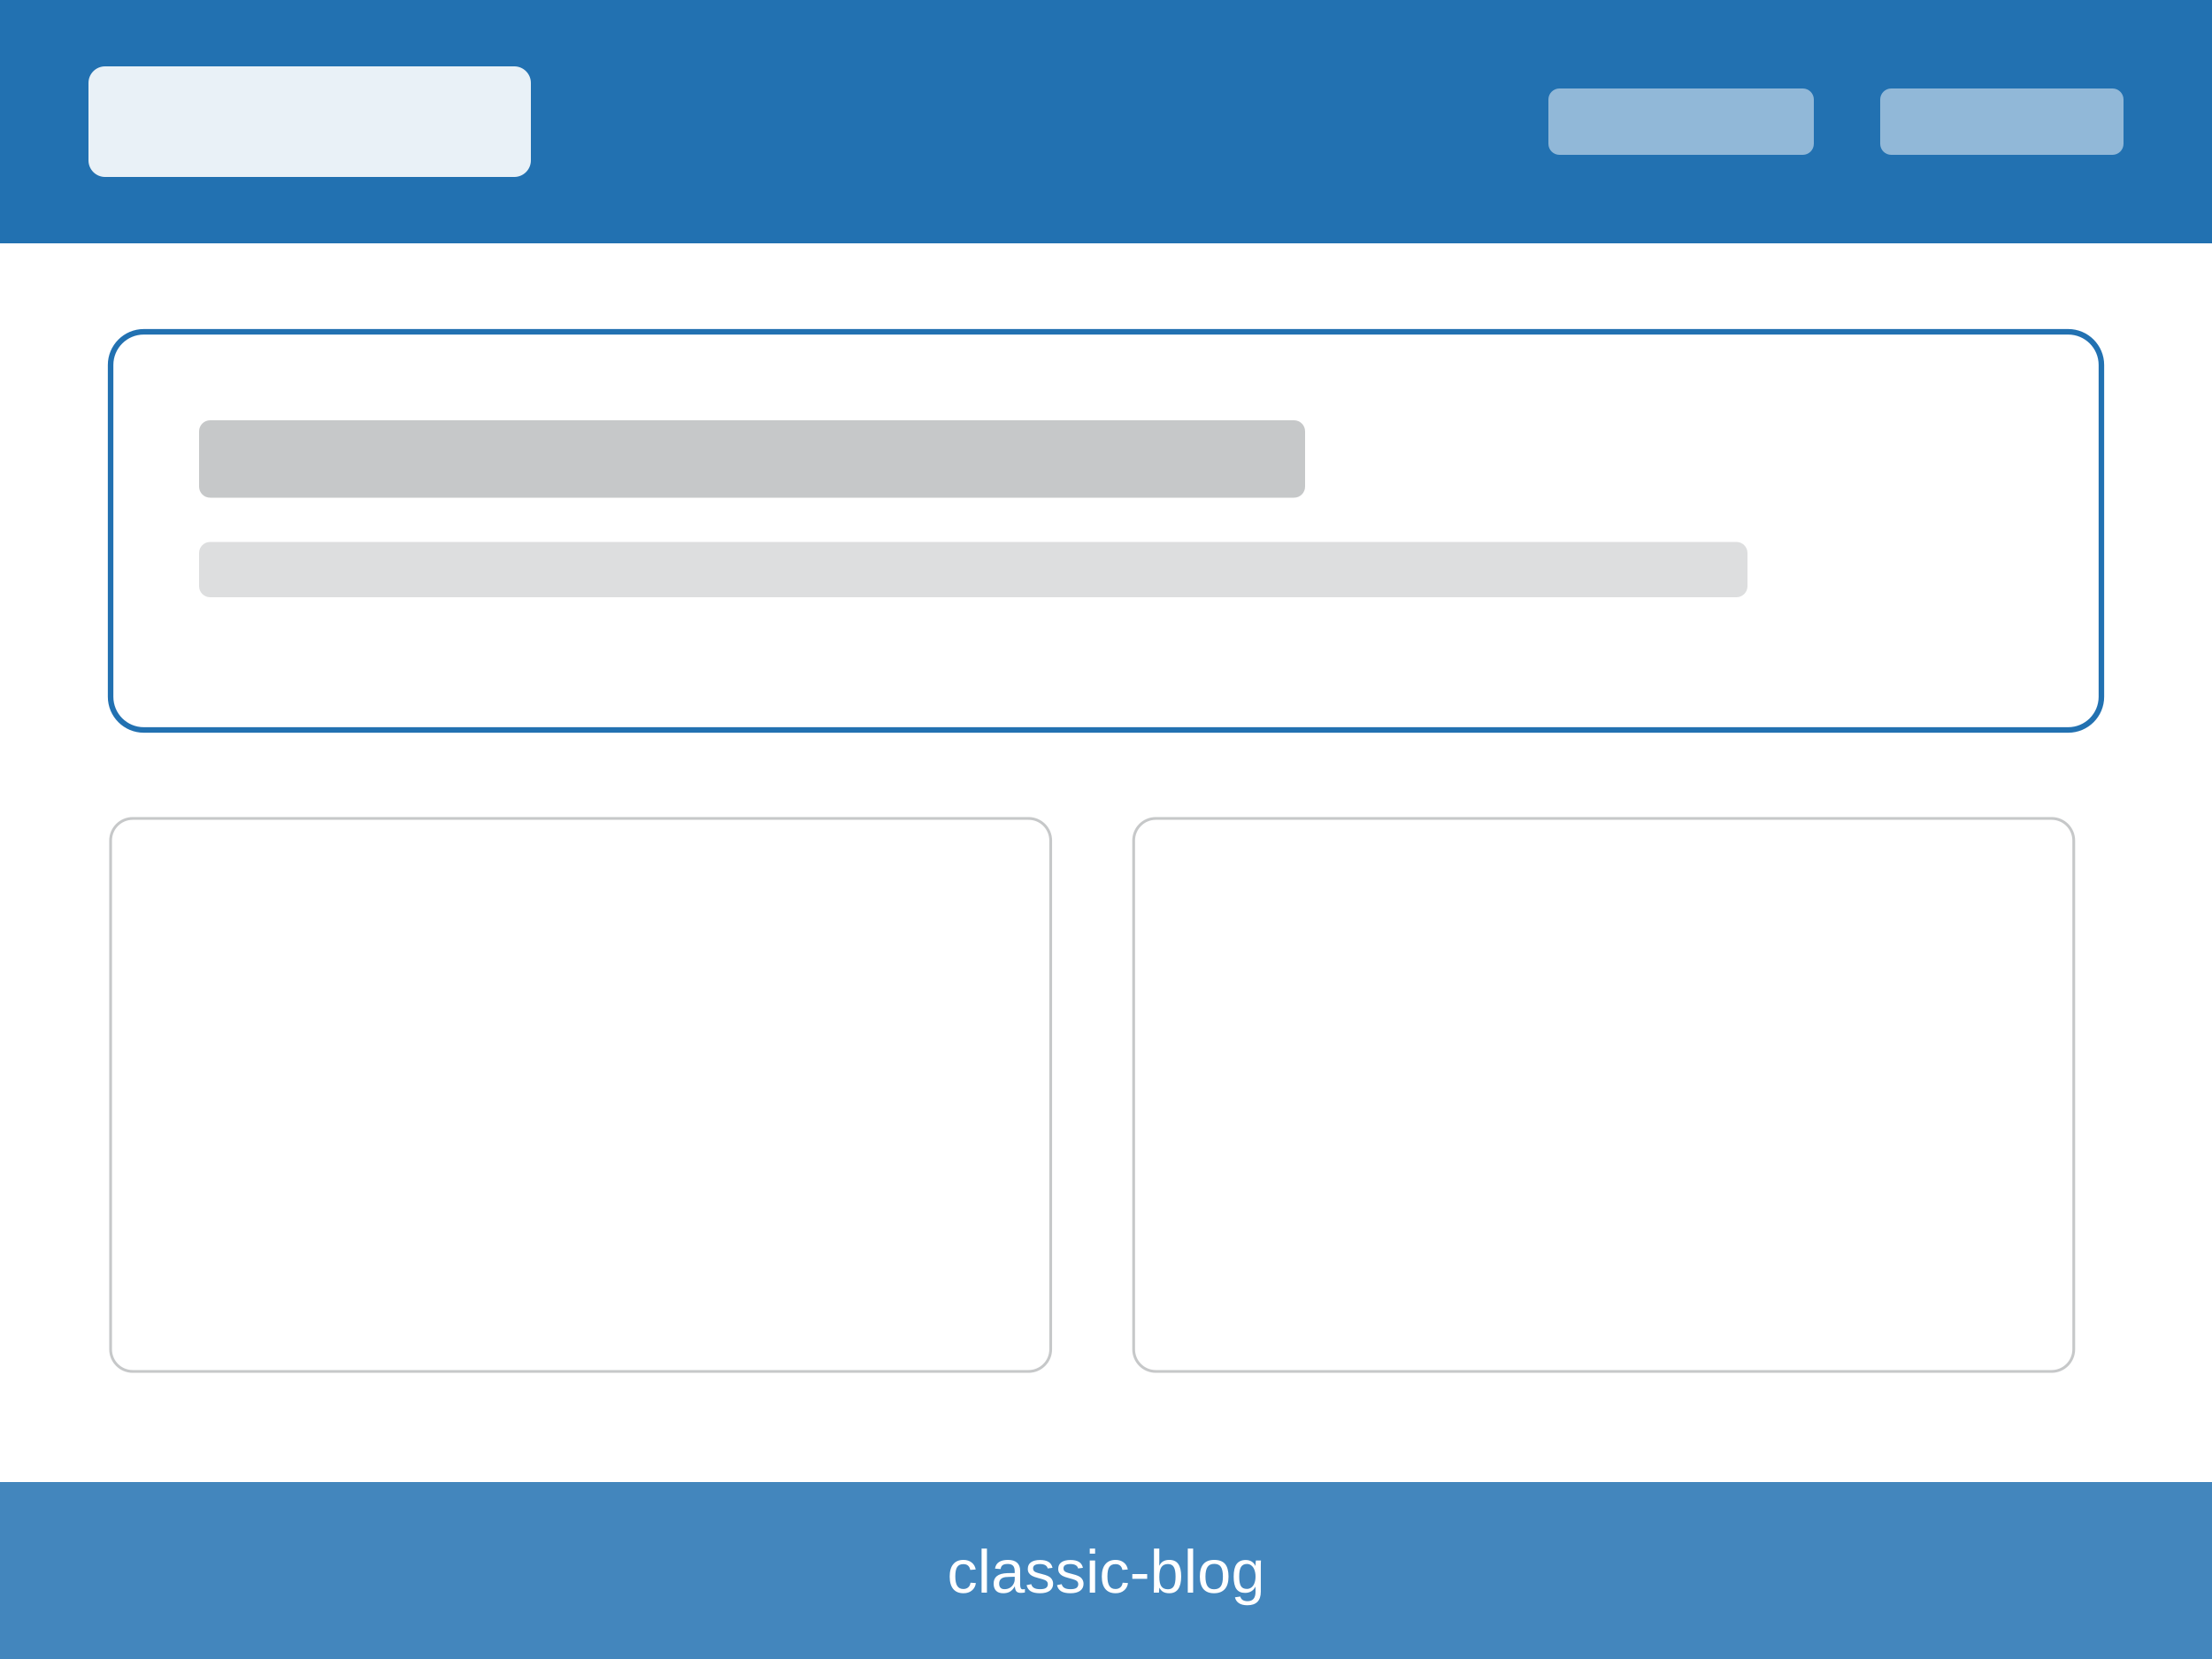
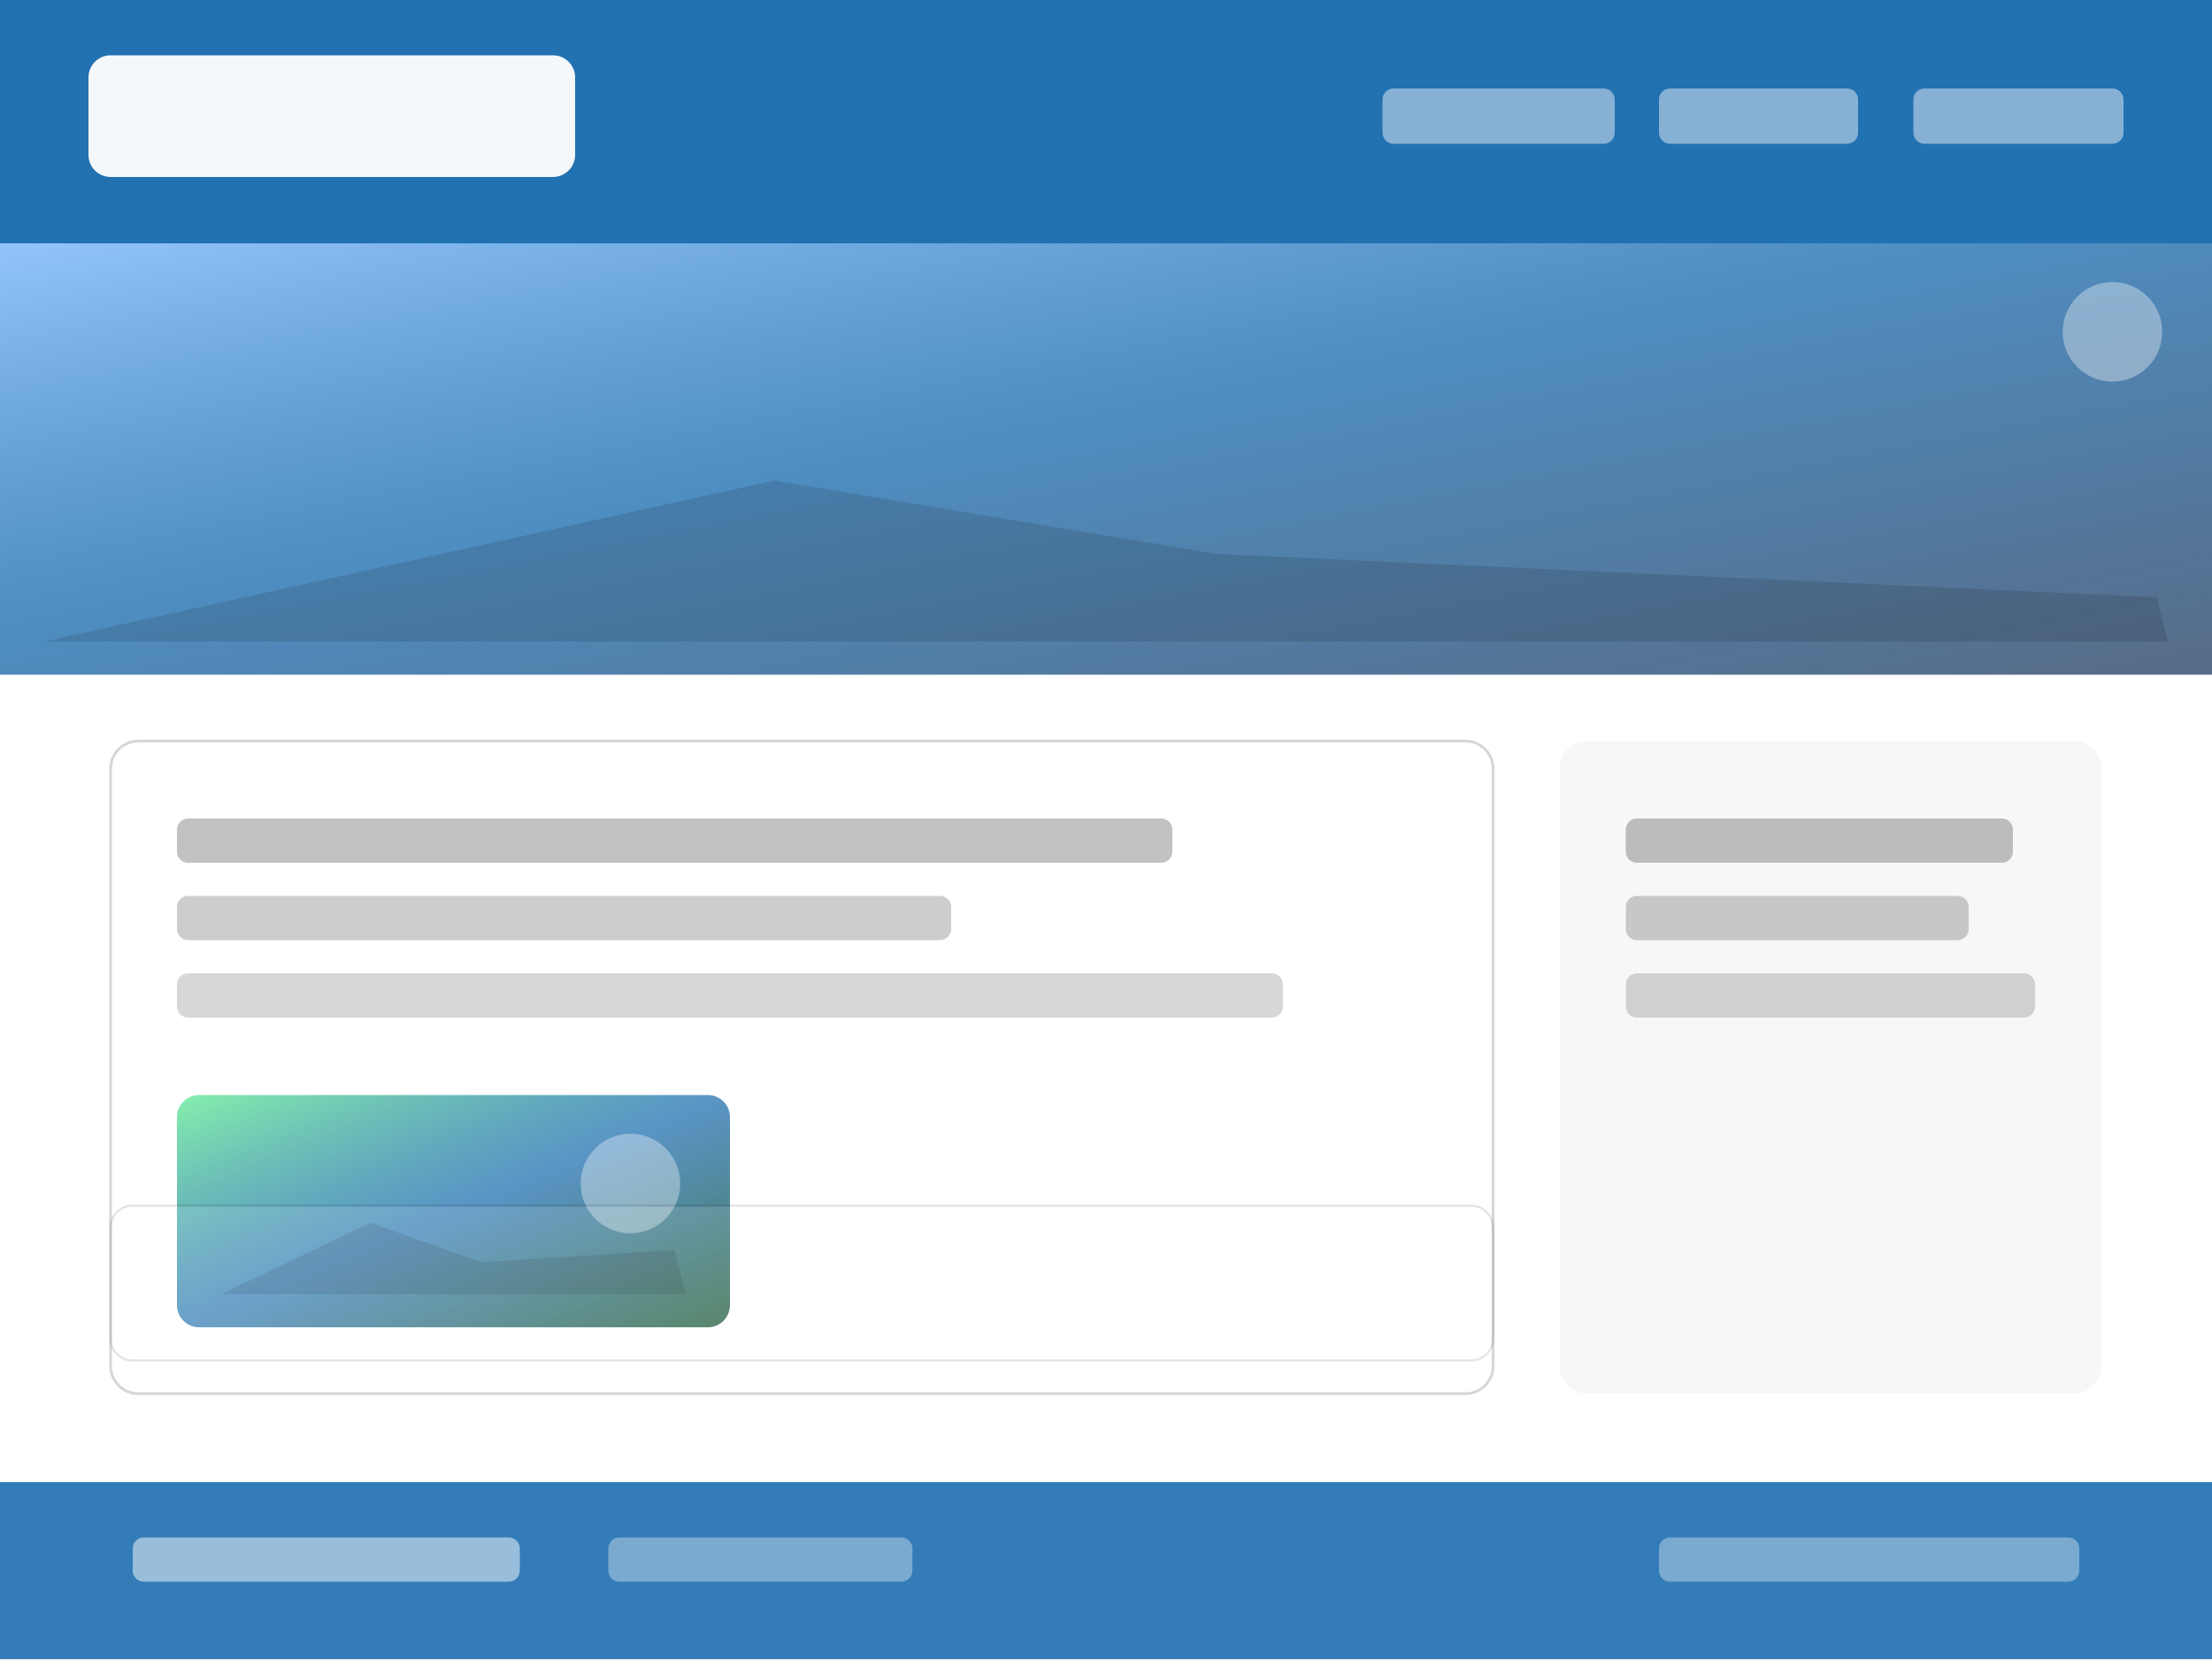
- <svg xmlns="http://www.w3.org/2000/svg" width="400" height="300" viewBox="0 0 400 300" role="img">
+ <svg xmlns="http://www.w3.org/2000/svg" width="1200" height="900" viewBox="0 0 400 300" role="img" aria-label="Classic Blog theme preview">
+   <defs>
+     <linearGradient id="pg-hero" x1="0%" y1="0%" x2="100%" y2="100%">
+       <stop offset="0%" stop-color="#93c5fd" />
+       <stop offset="45%" stop-color="#2271b1" stop-opacity="0.8" />
+       <stop offset="100%" stop-color="#1e3a5f" stop-opacity="0.75" />
+     </linearGradient>
+     <linearGradient id="pg-p1" x1="0%" y1="0%" x2="100%" y2="100%">
+       <stop offset="0%" stop-color="#86efac" />
+       <stop offset="50%" stop-color="#2271b1" stop-opacity="0.75" />
+       <stop offset="100%" stop-color="#14532d" stop-opacity="0.8" />
+     </linearGradient>
+     <linearGradient id="pg-p2" x1="0%" y1="0%" x2="100%" y2="100%">
+       <stop offset="0%" stop-color="#fbbf24" />
+       <stop offset="55%" stop-color="#2271b1" stop-opacity="0.85" />
+       <stop offset="100%" stop-color="#78350f" stop-opacity="0.7" />
+     </linearGradient>
+   </defs>
  <rect width="400" height="300" fill="#ffffff" />
-   <rect width="400" height="44" fill="#2271b1" />
-   <rect x="16" y="12" width="80" height="20" rx="3" fill="#ffffff" opacity="0.9" />
-   <rect x="280" y="16" width="48" height="12" rx="2" fill="#ffffff" opacity="0.5" />
-   <rect x="340" y="16" width="44" height="12" rx="2" fill="#ffffff" opacity="0.5" />
-   <rect x="20" y="60" width="360" height="72" rx="6" fill="#ffffff" stroke="#2271b1" stroke-width="1" />
-   <rect x="36" y="76" width="200" height="14" rx="2" fill="#1d2327" opacity="0.25" />
-   <rect x="36" y="98" width="280" height="10" rx="2" fill="#1d2327" opacity="0.15" />
-   <rect x="20" y="148" width="170" height="100" rx="4" fill="#ffffff" stroke="#1d2327" stroke-width="0.5" opacity="0.25" />
-   <rect x="205" y="148" width="170" height="100" rx="4" fill="#ffffff" stroke="#1d2327" stroke-width="0.5" opacity="0.25" />
-   <rect x="0" y="268" width="400" height="32" fill="#2271b1" opacity="0.85" />
-   <text x="200" y="288" text-anchor="middle" fill="#ffffff" font-family="Arial,sans-serif" font-size="11">classic-blog</text>
+   <rect y="0" width="400" height="44" fill="#2271b1" />
+   <rect x="16" y="10" width="88" height="22" rx="4" fill="#ffffff" opacity="0.95" />
+   <rect x="250" y="16" width="42" height="10" rx="2" fill="#ffffff" opacity="0.45" />
+   <rect x="300" y="16" width="36" height="10" rx="2" fill="#ffffff" opacity="0.45" />
+   <rect x="346" y="16" width="38" height="10" rx="2" fill="#ffffff" opacity="0.45" />
+   <rect x="0" y="44" width="400" height="78" rx="0" fill="url(#pg-hero)" />
+   <path d="M8 116 L140 86.9 L220 100.16 L390 108 L392 116 Z" fill="#000" opacity="0.12" />
+   <circle cx="382" cy="60" r="9" fill="#fff" opacity="0.35" />
+   <rect x="20" y="134" width="250" height="118" rx="5" fill="#ffffff" stroke="#1d2327" stroke-width="0.5" opacity="0.18" />
+   <rect x="32" y="148" width="180" height="8" rx="2" fill="#1d2327" opacity="0.28" />
+   <rect x="32" y="162" width="140" height="8" rx="2" fill="#1d2327" opacity="0.23" />
+   <rect x="32" y="176" width="200" height="8" rx="2" fill="#1d2327" opacity="0.18" />
+   <rect x="32" y="198" width="100" height="42" rx="4" fill="url(#pg-p1)" />
+   <path d="M40 234 L67 221.1 L87 228.24 L122 226 L124 234 Z" fill="#000" opacity="0.12" />
+   <circle cx="114" cy="214" r="9" fill="#fff" opacity="0.35" />
+   <rect x="282" y="134" width="98" height="118" rx="5" fill="#f0f0f1" opacity="0.55" />
+   <rect x="294" y="148" width="70" height="8" rx="2" fill="#1d2327" opacity="0.28" />
+   <rect x="294" y="162" width="62" height="8" rx="2" fill="#1d2327" opacity="0.23" />
+   <rect x="294" y="176" width="74" height="8" rx="2" fill="#1d2327" opacity="0.18" />
+   <rect x="20" y="262" width="170" height="0" opacity="0" />
+   <rect x="20" y="218" width="250" height="28" rx="4" fill="#ffffff" stroke="#1d2327" stroke-width="0.4" opacity="0.12" />
+   <rect y="268" width="400" height="32" fill="#2271b1" opacity="0.92" />
+   <rect x="24" y="278" width="70" height="8" rx="2" fill="#ffffff" opacity="0.5" />
+   <rect x="110" y="278" width="55" height="8" rx="2" fill="#ffffff" opacity="0.35" />
+   <rect x="300" y="278" width="76" height="8" rx="2" fill="#ffffff" opacity="0.35" />
</svg>
